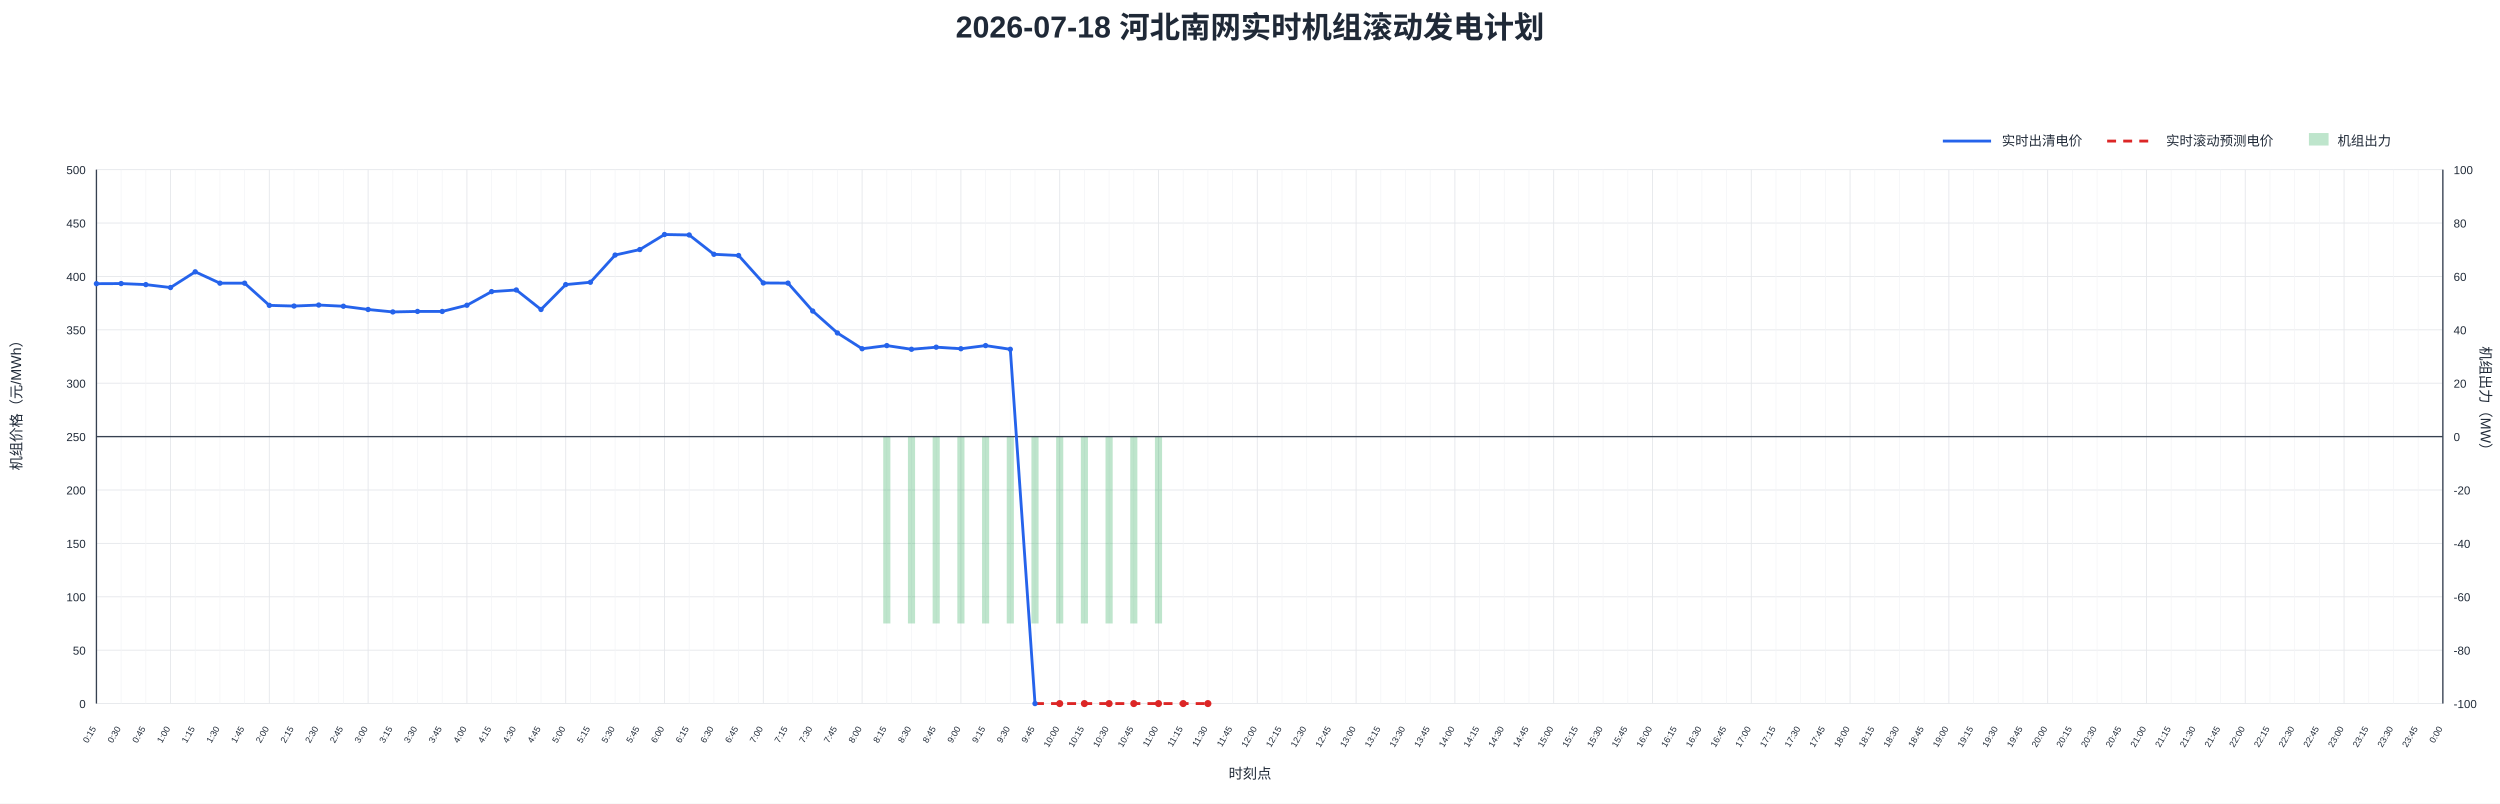
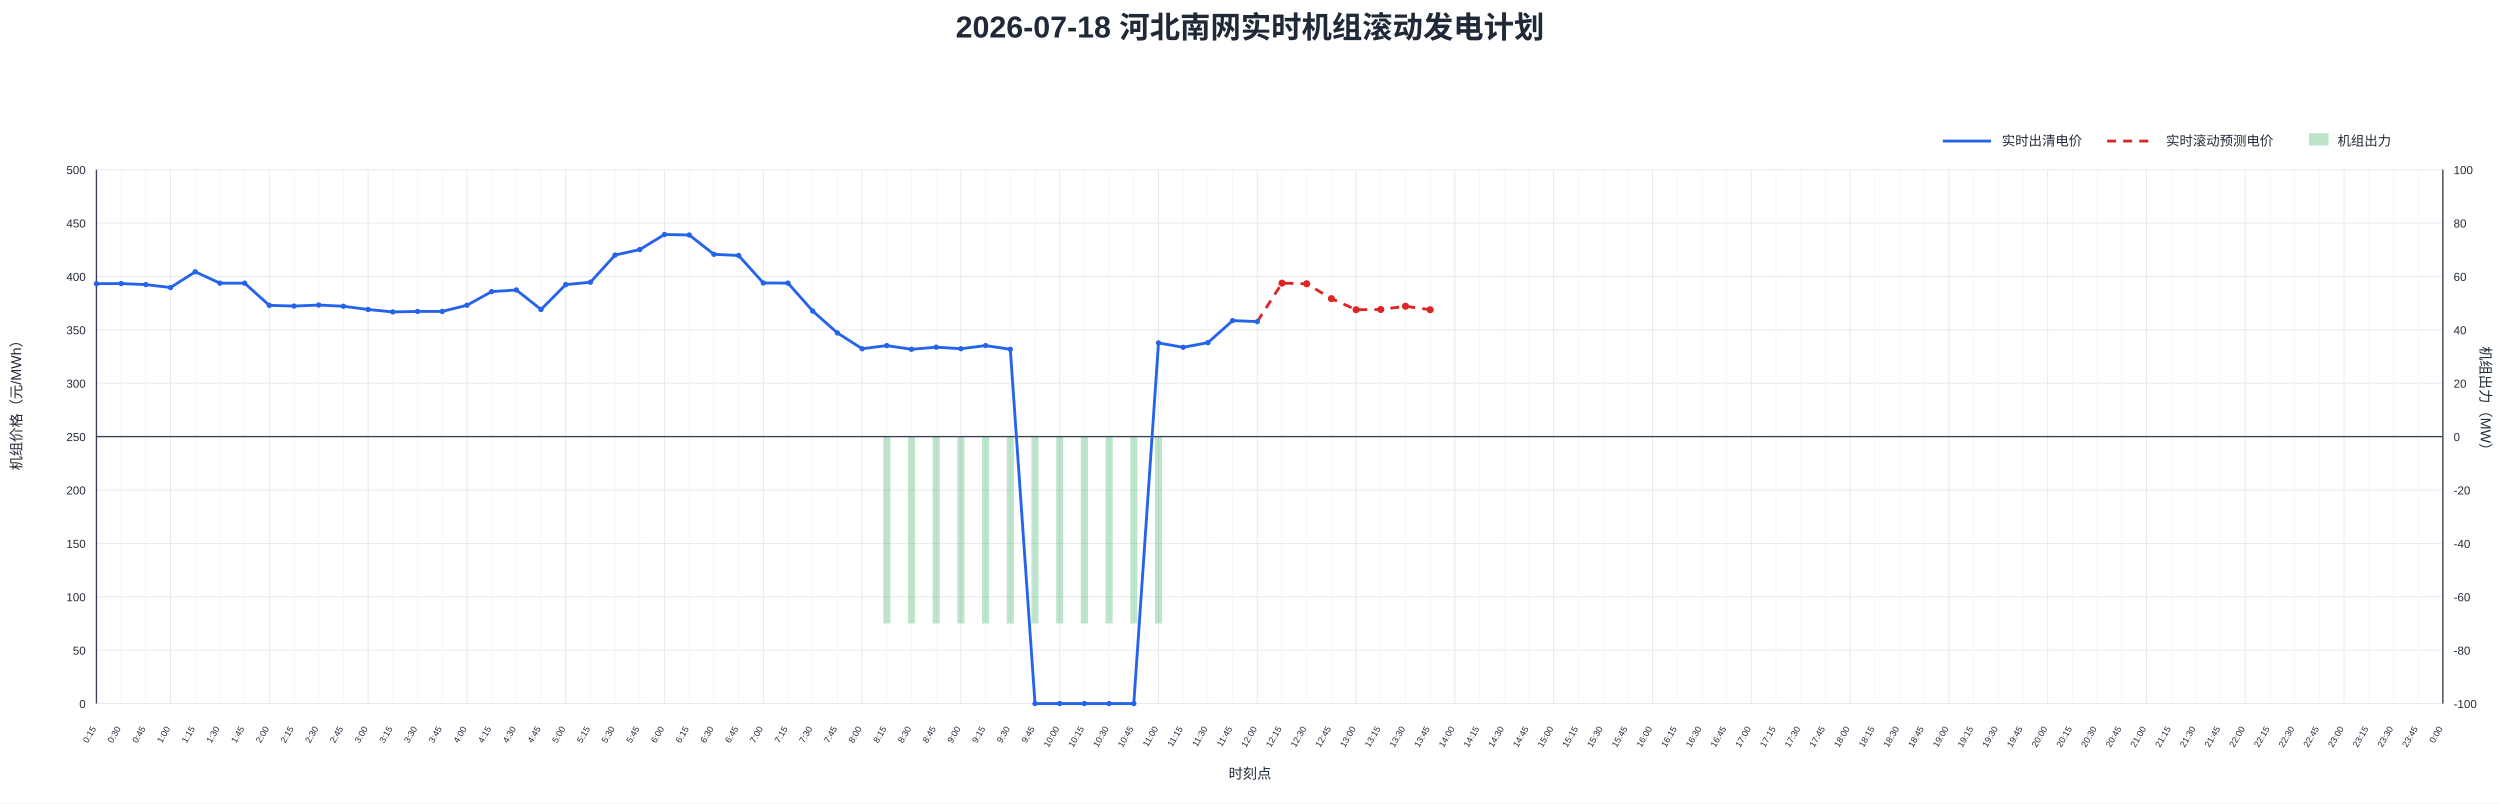
<svg xmlns="http://www.w3.org/2000/svg" width="2800" height="900" viewBox="0 0 2800 900" data-plot-left="108" data-plot-right="2736" data-plot-top="190" data-plot-bottom="788">
  <style>
text{font-family:'Microsoft YaHei','SimHei',Arial,sans-serif;fill:#1f2937}
.axis{stroke:#374151;stroke-width:1.5}
.grid{stroke:#e5e7eb;stroke-width:1}
.minor{stroke:#f3f4f6;stroke-width:0.8}
.actual{fill:none;stroke:#2563eb;stroke-width:3.2}
.forecast{fill:none;stroke:#dc2626;stroke-width:3.2;stroke-dasharray:10 8}
.bar{fill:#16a34a;fill-opacity:0.28}
.hover-zone{fill:#ffffff;fill-opacity:0;cursor:crosshair}
.hover-line{stroke:#111827;stroke-width:1.4;stroke-dasharray:6 5;opacity:0}
.tooltip{opacity:0;pointer-events:none}
.tooltip-bg{fill:#111827;fill-opacity:.72;stroke:#ffffff;stroke-width:1.2}
.tooltip text{fill:#ffffff;font-size:15px}
</style>
  <rect width="100%" height="100%" fill="#ffffff" />
  <text x="1400.0" y="42" text-anchor="middle" font-size="34" font-weight="700">2026-07-18 河北南网实时机组滚动发电计划</text>
  <text x="2748" y="793.00" text-anchor="start" font-size="13" fill="#166534">-100</text>
  <text x="2748" y="733.20" text-anchor="start" font-size="13" fill="#166534">-80</text>
  <text x="2748" y="673.40" text-anchor="start" font-size="13" fill="#166534">-60</text>
  <text x="2748" y="613.60" text-anchor="start" font-size="13" fill="#166534">-40</text>
  <text x="2748" y="553.80" text-anchor="start" font-size="13" fill="#166534">-20</text>
  <text x="2748" y="494.00" text-anchor="start" font-size="13" fill="#166534">0</text>
  <text x="2748" y="434.20" text-anchor="start" font-size="13" fill="#166534">20</text>
  <text x="2748" y="374.40" text-anchor="start" font-size="13" fill="#166534">40</text>
  <text x="2748" y="314.60" text-anchor="start" font-size="13" fill="#166534">60</text>
  <text x="2748" y="254.80" text-anchor="start" font-size="13" fill="#166534">80</text>
  <text x="2748" y="195.00" text-anchor="start" font-size="13" fill="#166534">100</text>
  <line class="grid" x1="108" y1="788.00" x2="2736" y2="788.00" />
  <text x="96" y="793.00" text-anchor="end" font-size="13">0</text>
  <line class="grid" x1="108" y1="728.20" x2="2736" y2="728.20" />
  <text x="96" y="733.20" text-anchor="end" font-size="13">50</text>
  <line class="grid" x1="108" y1="668.40" x2="2736" y2="668.40" />
  <text x="96" y="673.40" text-anchor="end" font-size="13">100</text>
  <line class="grid" x1="108" y1="608.60" x2="2736" y2="608.60" />
  <text x="96" y="613.60" text-anchor="end" font-size="13">150</text>
  <line class="grid" x1="108" y1="548.80" x2="2736" y2="548.80" />
  <text x="96" y="553.80" text-anchor="end" font-size="13">200</text>
  <line class="grid" x1="108" y1="489.00" x2="2736" y2="489.00" />
  <text x="96" y="494.00" text-anchor="end" font-size="13">250</text>
  <line class="grid" x1="108" y1="429.20" x2="2736" y2="429.20" />
  <text x="96" y="434.20" text-anchor="end" font-size="13">300</text>
  <line class="grid" x1="108" y1="369.40" x2="2736" y2="369.40" />
  <text x="96" y="374.40" text-anchor="end" font-size="13">350</text>
  <line class="grid" x1="108" y1="309.60" x2="2736" y2="309.60" />
  <text x="96" y="314.60" text-anchor="end" font-size="13">400</text>
  <line class="grid" x1="108" y1="249.80" x2="2736" y2="249.80" />
  <text x="96" y="254.80" text-anchor="end" font-size="13">450</text>
  <line class="grid" x1="108" y1="190.00" x2="2736" y2="190.00" />
  <text x="96" y="195.00" text-anchor="end" font-size="13">500</text>
  <line class="grid minor" x1="108.00" y1="190" x2="108.00" y2="788" />
  <text x="108.00" y="816" text-anchor="end" font-size="10" transform="rotate(-60 108.00 816)">0:15</text>
  <line class="grid minor" x1="135.66" y1="190" x2="135.66" y2="788" />
  <text x="135.66" y="816" text-anchor="end" font-size="10" transform="rotate(-60 135.66 816)">0:30</text>
  <line class="grid minor" x1="163.33" y1="190" x2="163.33" y2="788" />
  <text x="163.33" y="816" text-anchor="end" font-size="10" transform="rotate(-60 163.33 816)">0:45</text>
  <line class="grid" x1="190.99" y1="190" x2="190.99" y2="788" />
  <text x="190.99" y="816" text-anchor="end" font-size="10" transform="rotate(-60 190.99 816)">1:00</text>
  <line class="grid minor" x1="218.65" y1="190" x2="218.65" y2="788" />
  <text x="218.65" y="816" text-anchor="end" font-size="10" transform="rotate(-60 218.65 816)">1:15</text>
  <line class="grid minor" x1="246.32" y1="190" x2="246.32" y2="788" />
  <text x="246.32" y="816" text-anchor="end" font-size="10" transform="rotate(-60 246.32 816)">1:30</text>
  <line class="grid minor" x1="273.98" y1="190" x2="273.98" y2="788" />
  <text x="273.98" y="816" text-anchor="end" font-size="10" transform="rotate(-60 273.98 816)">1:45</text>
  <line class="grid" x1="301.64" y1="190" x2="301.64" y2="788" />
  <text x="301.64" y="816" text-anchor="end" font-size="10" transform="rotate(-60 301.64 816)">2:00</text>
  <line class="grid minor" x1="329.31" y1="190" x2="329.31" y2="788" />
  <text x="329.31" y="816" text-anchor="end" font-size="10" transform="rotate(-60 329.31 816)">2:15</text>
  <line class="grid minor" x1="356.97" y1="190" x2="356.97" y2="788" />
  <text x="356.97" y="816" text-anchor="end" font-size="10" transform="rotate(-60 356.97 816)">2:30</text>
  <line class="grid minor" x1="384.63" y1="190" x2="384.63" y2="788" />
  <text x="384.63" y="816" text-anchor="end" font-size="10" transform="rotate(-60 384.63 816)">2:45</text>
  <line class="grid" x1="412.29" y1="190" x2="412.29" y2="788" />
  <text x="412.29" y="816" text-anchor="end" font-size="10" transform="rotate(-60 412.29 816)">3:00</text>
  <line class="grid minor" x1="439.96" y1="190" x2="439.96" y2="788" />
  <text x="439.96" y="816" text-anchor="end" font-size="10" transform="rotate(-60 439.96 816)">3:15</text>
  <line class="grid minor" x1="467.62" y1="190" x2="467.62" y2="788" />
  <text x="467.62" y="816" text-anchor="end" font-size="10" transform="rotate(-60 467.62 816)">3:30</text>
  <line class="grid minor" x1="495.28" y1="190" x2="495.28" y2="788" />
  <text x="495.28" y="816" text-anchor="end" font-size="10" transform="rotate(-60 495.28 816)">3:45</text>
  <line class="grid" x1="522.95" y1="190" x2="522.95" y2="788" />
  <text x="522.95" y="816" text-anchor="end" font-size="10" transform="rotate(-60 522.95 816)">4:00</text>
  <line class="grid minor" x1="550.61" y1="190" x2="550.61" y2="788" />
  <text x="550.61" y="816" text-anchor="end" font-size="10" transform="rotate(-60 550.61 816)">4:15</text>
  <line class="grid minor" x1="578.27" y1="190" x2="578.27" y2="788" />
  <text x="578.27" y="816" text-anchor="end" font-size="10" transform="rotate(-60 578.27 816)">4:30</text>
  <line class="grid minor" x1="605.94" y1="190" x2="605.94" y2="788" />
  <text x="605.94" y="816" text-anchor="end" font-size="10" transform="rotate(-60 605.94 816)">4:45</text>
  <line class="grid" x1="633.60" y1="190" x2="633.60" y2="788" />
  <text x="633.60" y="816" text-anchor="end" font-size="10" transform="rotate(-60 633.60 816)">5:00</text>
  <line class="grid minor" x1="661.26" y1="190" x2="661.26" y2="788" />
  <text x="661.26" y="816" text-anchor="end" font-size="10" transform="rotate(-60 661.26 816)">5:15</text>
  <line class="grid minor" x1="688.93" y1="190" x2="688.93" y2="788" />
  <text x="688.93" y="816" text-anchor="end" font-size="10" transform="rotate(-60 688.93 816)">5:30</text>
  <line class="grid minor" x1="716.59" y1="190" x2="716.59" y2="788" />
  <text x="716.59" y="816" text-anchor="end" font-size="10" transform="rotate(-60 716.59 816)">5:45</text>
  <line class="grid" x1="744.25" y1="190" x2="744.25" y2="788" />
  <text x="744.25" y="816" text-anchor="end" font-size="10" transform="rotate(-60 744.25 816)">6:00</text>
  <line class="grid minor" x1="771.92" y1="190" x2="771.92" y2="788" />
  <text x="771.92" y="816" text-anchor="end" font-size="10" transform="rotate(-60 771.92 816)">6:15</text>
  <line class="grid minor" x1="799.58" y1="190" x2="799.58" y2="788" />
  <text x="799.58" y="816" text-anchor="end" font-size="10" transform="rotate(-60 799.58 816)">6:30</text>
  <line class="grid minor" x1="827.24" y1="190" x2="827.24" y2="788" />
  <text x="827.24" y="816" text-anchor="end" font-size="10" transform="rotate(-60 827.24 816)">6:45</text>
  <line class="grid" x1="854.91" y1="190" x2="854.91" y2="788" />
  <text x="854.91" y="816" text-anchor="end" font-size="10" transform="rotate(-60 854.91 816)">7:00</text>
  <line class="grid minor" x1="882.57" y1="190" x2="882.57" y2="788" />
  <text x="882.57" y="816" text-anchor="end" font-size="10" transform="rotate(-60 882.57 816)">7:15</text>
  <line class="grid minor" x1="910.23" y1="190" x2="910.23" y2="788" />
  <text x="910.23" y="816" text-anchor="end" font-size="10" transform="rotate(-60 910.23 816)">7:30</text>
  <line class="grid minor" x1="937.89" y1="190" x2="937.89" y2="788" />
  <text x="937.89" y="816" text-anchor="end" font-size="10" transform="rotate(-60 937.89 816)">7:45</text>
  <line class="grid" x1="965.56" y1="190" x2="965.56" y2="788" />
  <text x="965.56" y="816" text-anchor="end" font-size="10" transform="rotate(-60 965.56 816)">8:00</text>
  <line class="grid minor" x1="993.22" y1="190" x2="993.22" y2="788" />
  <text x="993.22" y="816" text-anchor="end" font-size="10" transform="rotate(-60 993.22 816)">8:15</text>
  <line class="grid minor" x1="1020.88" y1="190" x2="1020.88" y2="788" />
  <text x="1020.88" y="816" text-anchor="end" font-size="10" transform="rotate(-60 1020.88 816)">8:30</text>
  <line class="grid minor" x1="1048.55" y1="190" x2="1048.55" y2="788" />
  <text x="1048.55" y="816" text-anchor="end" font-size="10" transform="rotate(-60 1048.55 816)">8:45</text>
  <line class="grid" x1="1076.21" y1="190" x2="1076.21" y2="788" />
  <text x="1076.21" y="816" text-anchor="end" font-size="10" transform="rotate(-60 1076.21 816)">9:00</text>
  <line class="grid minor" x1="1103.87" y1="190" x2="1103.87" y2="788" />
  <text x="1103.87" y="816" text-anchor="end" font-size="10" transform="rotate(-60 1103.87 816)">9:15</text>
  <line class="grid minor" x1="1131.54" y1="190" x2="1131.54" y2="788" />
  <text x="1131.54" y="816" text-anchor="end" font-size="10" transform="rotate(-60 1131.54 816)">9:30</text>
  <line class="grid minor" x1="1159.20" y1="190" x2="1159.20" y2="788" />
  <text x="1159.20" y="816" text-anchor="end" font-size="10" transform="rotate(-60 1159.20 816)">9:45</text>
  <line class="grid" x1="1186.86" y1="190" x2="1186.86" y2="788" />
  <text x="1186.86" y="816" text-anchor="end" font-size="10" transform="rotate(-60 1186.86 816)">10:00</text>
  <line class="grid minor" x1="1214.53" y1="190" x2="1214.53" y2="788" />
  <text x="1214.53" y="816" text-anchor="end" font-size="10" transform="rotate(-60 1214.53 816)">10:15</text>
  <line class="grid minor" x1="1242.19" y1="190" x2="1242.19" y2="788" />
  <text x="1242.19" y="816" text-anchor="end" font-size="10" transform="rotate(-60 1242.19 816)">10:30</text>
  <line class="grid minor" x1="1269.85" y1="190" x2="1269.85" y2="788" />
  <text x="1269.85" y="816" text-anchor="end" font-size="10" transform="rotate(-60 1269.85 816)">10:45</text>
  <line class="grid" x1="1297.52" y1="190" x2="1297.52" y2="788" />
  <text x="1297.52" y="816" text-anchor="end" font-size="10" transform="rotate(-60 1297.52 816)">11:00</text>
  <line class="grid minor" x1="1325.18" y1="190" x2="1325.18" y2="788" />
  <text x="1325.18" y="816" text-anchor="end" font-size="10" transform="rotate(-60 1325.18 816)">11:15</text>
  <line class="grid minor" x1="1352.84" y1="190" x2="1352.84" y2="788" />
  <text x="1352.84" y="816" text-anchor="end" font-size="10" transform="rotate(-60 1352.84 816)">11:30</text>
  <line class="grid minor" x1="1380.51" y1="190" x2="1380.51" y2="788" />
  <text x="1380.51" y="816" text-anchor="end" font-size="10" transform="rotate(-60 1380.51 816)">11:45</text>
  <line class="grid" x1="1408.17" y1="190" x2="1408.17" y2="788" />
  <text x="1408.17" y="816" text-anchor="end" font-size="10" transform="rotate(-60 1408.17 816)">12:00</text>
  <line class="grid minor" x1="1435.83" y1="190" x2="1435.83" y2="788" />
  <text x="1435.83" y="816" text-anchor="end" font-size="10" transform="rotate(-60 1435.83 816)">12:15</text>
  <line class="grid minor" x1="1463.49" y1="190" x2="1463.49" y2="788" />
  <text x="1463.49" y="816" text-anchor="end" font-size="10" transform="rotate(-60 1463.49 816)">12:30</text>
  <line class="grid minor" x1="1491.16" y1="190" x2="1491.16" y2="788" />
  <text x="1491.16" y="816" text-anchor="end" font-size="10" transform="rotate(-60 1491.16 816)">12:45</text>
  <line class="grid" x1="1518.82" y1="190" x2="1518.82" y2="788" />
  <text x="1518.82" y="816" text-anchor="end" font-size="10" transform="rotate(-60 1518.82 816)">13:00</text>
  <line class="grid minor" x1="1546.48" y1="190" x2="1546.48" y2="788" />
  <text x="1546.48" y="816" text-anchor="end" font-size="10" transform="rotate(-60 1546.48 816)">13:15</text>
  <line class="grid minor" x1="1574.15" y1="190" x2="1574.15" y2="788" />
  <text x="1574.15" y="816" text-anchor="end" font-size="10" transform="rotate(-60 1574.15 816)">13:30</text>
  <line class="grid minor" x1="1601.81" y1="190" x2="1601.81" y2="788" />
  <text x="1601.81" y="816" text-anchor="end" font-size="10" transform="rotate(-60 1601.81 816)">13:45</text>
  <line class="grid" x1="1629.47" y1="190" x2="1629.47" y2="788" />
  <text x="1629.47" y="816" text-anchor="end" font-size="10" transform="rotate(-60 1629.47 816)">14:00</text>
  <line class="grid minor" x1="1657.14" y1="190" x2="1657.14" y2="788" />
  <text x="1657.14" y="816" text-anchor="end" font-size="10" transform="rotate(-60 1657.14 816)">14:15</text>
  <line class="grid minor" x1="1684.80" y1="190" x2="1684.80" y2="788" />
  <text x="1684.80" y="816" text-anchor="end" font-size="10" transform="rotate(-60 1684.80 816)">14:30</text>
  <line class="grid minor" x1="1712.46" y1="190" x2="1712.46" y2="788" />
  <text x="1712.46" y="816" text-anchor="end" font-size="10" transform="rotate(-60 1712.46 816)">14:45</text>
  <line class="grid" x1="1740.13" y1="190" x2="1740.13" y2="788" />
  <text x="1740.13" y="816" text-anchor="end" font-size="10" transform="rotate(-60 1740.13 816)">15:00</text>
  <line class="grid minor" x1="1767.79" y1="190" x2="1767.79" y2="788" />
  <text x="1767.79" y="816" text-anchor="end" font-size="10" transform="rotate(-60 1767.79 816)">15:15</text>
  <line class="grid minor" x1="1795.45" y1="190" x2="1795.45" y2="788" />
  <text x="1795.45" y="816" text-anchor="end" font-size="10" transform="rotate(-60 1795.45 816)">15:30</text>
  <line class="grid minor" x1="1823.12" y1="190" x2="1823.12" y2="788" />
  <text x="1823.12" y="816" text-anchor="end" font-size="10" transform="rotate(-60 1823.12 816)">15:45</text>
  <line class="grid" x1="1850.78" y1="190" x2="1850.78" y2="788" />
  <text x="1850.78" y="816" text-anchor="end" font-size="10" transform="rotate(-60 1850.78 816)">16:00</text>
  <line class="grid minor" x1="1878.44" y1="190" x2="1878.44" y2="788" />
  <text x="1878.44" y="816" text-anchor="end" font-size="10" transform="rotate(-60 1878.44 816)">16:15</text>
  <line class="grid minor" x1="1906.11" y1="190" x2="1906.11" y2="788" />
  <text x="1906.11" y="816" text-anchor="end" font-size="10" transform="rotate(-60 1906.11 816)">16:30</text>
  <line class="grid minor" x1="1933.77" y1="190" x2="1933.77" y2="788" />
  <text x="1933.77" y="816" text-anchor="end" font-size="10" transform="rotate(-60 1933.77 816)">16:45</text>
  <line class="grid" x1="1961.43" y1="190" x2="1961.43" y2="788" />
  <text x="1961.43" y="816" text-anchor="end" font-size="10" transform="rotate(-60 1961.43 816)">17:00</text>
  <line class="grid minor" x1="1989.09" y1="190" x2="1989.09" y2="788" />
  <text x="1989.09" y="816" text-anchor="end" font-size="10" transform="rotate(-60 1989.09 816)">17:15</text>
  <line class="grid minor" x1="2016.76" y1="190" x2="2016.76" y2="788" />
  <text x="2016.76" y="816" text-anchor="end" font-size="10" transform="rotate(-60 2016.76 816)">17:30</text>
  <line class="grid minor" x1="2044.42" y1="190" x2="2044.42" y2="788" />
  <text x="2044.42" y="816" text-anchor="end" font-size="10" transform="rotate(-60 2044.42 816)">17:45</text>
  <line class="grid" x1="2072.08" y1="190" x2="2072.08" y2="788" />
  <text x="2072.08" y="816" text-anchor="end" font-size="10" transform="rotate(-60 2072.08 816)">18:00</text>
  <line class="grid minor" x1="2099.75" y1="190" x2="2099.75" y2="788" />
  <text x="2099.75" y="816" text-anchor="end" font-size="10" transform="rotate(-60 2099.75 816)">18:15</text>
  <line class="grid minor" x1="2127.41" y1="190" x2="2127.41" y2="788" />
  <text x="2127.41" y="816" text-anchor="end" font-size="10" transform="rotate(-60 2127.41 816)">18:30</text>
  <line class="grid minor" x1="2155.07" y1="190" x2="2155.07" y2="788" />
  <text x="2155.07" y="816" text-anchor="end" font-size="10" transform="rotate(-60 2155.07 816)">18:45</text>
  <line class="grid" x1="2182.74" y1="190" x2="2182.74" y2="788" />
  <text x="2182.74" y="816" text-anchor="end" font-size="10" transform="rotate(-60 2182.74 816)">19:00</text>
  <line class="grid minor" x1="2210.40" y1="190" x2="2210.40" y2="788" />
  <text x="2210.40" y="816" text-anchor="end" font-size="10" transform="rotate(-60 2210.40 816)">19:15</text>
  <line class="grid minor" x1="2238.06" y1="190" x2="2238.06" y2="788" />
  <text x="2238.06" y="816" text-anchor="end" font-size="10" transform="rotate(-60 2238.06 816)">19:30</text>
  <line class="grid minor" x1="2265.73" y1="190" x2="2265.73" y2="788" />
  <text x="2265.73" y="816" text-anchor="end" font-size="10" transform="rotate(-60 2265.73 816)">19:45</text>
  <line class="grid" x1="2293.39" y1="190" x2="2293.39" y2="788" />
  <text x="2293.39" y="816" text-anchor="end" font-size="10" transform="rotate(-60 2293.39 816)">20:00</text>
  <line class="grid minor" x1="2321.05" y1="190" x2="2321.05" y2="788" />
  <text x="2321.05" y="816" text-anchor="end" font-size="10" transform="rotate(-60 2321.05 816)">20:15</text>
  <line class="grid minor" x1="2348.72" y1="190" x2="2348.72" y2="788" />
  <text x="2348.72" y="816" text-anchor="end" font-size="10" transform="rotate(-60 2348.72 816)">20:30</text>
  <line class="grid minor" x1="2376.38" y1="190" x2="2376.38" y2="788" />
  <text x="2376.38" y="816" text-anchor="end" font-size="10" transform="rotate(-60 2376.38 816)">20:45</text>
  <line class="grid" x1="2404.04" y1="190" x2="2404.04" y2="788" />
  <text x="2404.04" y="816" text-anchor="end" font-size="10" transform="rotate(-60 2404.04 816)">21:00</text>
  <line class="grid minor" x1="2431.71" y1="190" x2="2431.71" y2="788" />
  <text x="2431.71" y="816" text-anchor="end" font-size="10" transform="rotate(-60 2431.71 816)">21:15</text>
  <line class="grid minor" x1="2459.37" y1="190" x2="2459.37" y2="788" />
  <text x="2459.37" y="816" text-anchor="end" font-size="10" transform="rotate(-60 2459.37 816)">21:30</text>
  <line class="grid minor" x1="2487.03" y1="190" x2="2487.03" y2="788" />
  <text x="2487.03" y="816" text-anchor="end" font-size="10" transform="rotate(-60 2487.03 816)">21:45</text>
  <line class="grid" x1="2514.69" y1="190" x2="2514.69" y2="788" />
  <text x="2514.69" y="816" text-anchor="end" font-size="10" transform="rotate(-60 2514.69 816)">22:00</text>
  <line class="grid minor" x1="2542.36" y1="190" x2="2542.36" y2="788" />
  <text x="2542.36" y="816" text-anchor="end" font-size="10" transform="rotate(-60 2542.36 816)">22:15</text>
  <line class="grid minor" x1="2570.02" y1="190" x2="2570.02" y2="788" />
  <text x="2570.02" y="816" text-anchor="end" font-size="10" transform="rotate(-60 2570.02 816)">22:30</text>
  <line class="grid minor" x1="2597.68" y1="190" x2="2597.68" y2="788" />
  <text x="2597.68" y="816" text-anchor="end" font-size="10" transform="rotate(-60 2597.68 816)">22:45</text>
  <line class="grid" x1="2625.35" y1="190" x2="2625.35" y2="788" />
  <text x="2625.35" y="816" text-anchor="end" font-size="10" transform="rotate(-60 2625.35 816)">23:00</text>
  <line class="grid minor" x1="2653.01" y1="190" x2="2653.01" y2="788" />
  <text x="2653.01" y="816" text-anchor="end" font-size="10" transform="rotate(-60 2653.01 816)">23:15</text>
  <line class="grid minor" x1="2680.67" y1="190" x2="2680.67" y2="788" />
  <text x="2680.67" y="816" text-anchor="end" font-size="10" transform="rotate(-60 2680.67 816)">23:30</text>
  <line class="grid minor" x1="2708.34" y1="190" x2="2708.34" y2="788" />
  <text x="2708.34" y="816" text-anchor="end" font-size="10" transform="rotate(-60 2708.34 816)">23:45</text>
  <line class="grid" x1="2736.00" y1="190" x2="2736.00" y2="788" />
  <text x="2736.00" y="816" text-anchor="end" font-size="10" transform="rotate(-60 2736.00 816)">0:00</text>
  <rect class="bar" x="104.00" y="489.00" width="8" height="0.00" />
  <rect class="bar" x="131.66" y="489.00" width="8" height="0.00" />
  <rect class="bar" x="159.33" y="489.00" width="8" height="0.00" />
  <rect class="bar" x="186.99" y="489.00" width="8" height="0.00" />
  <rect class="bar" x="214.65" y="489.00" width="8" height="0.00" />
  <rect class="bar" x="242.32" y="489.00" width="8" height="0.00" />
  <rect class="bar" x="269.98" y="489.00" width="8" height="0.00" />
  <rect class="bar" x="297.64" y="489.00" width="8" height="0.00" />
  <rect class="bar" x="325.31" y="489.00" width="8" height="0.00" />
  <rect class="bar" x="352.97" y="489.00" width="8" height="0.00" />
  <rect class="bar" x="380.63" y="489.00" width="8" height="0.00" />
  <rect class="bar" x="408.29" y="489.00" width="8" height="0.00" />
  <rect class="bar" x="435.96" y="489.00" width="8" height="0.00" />
  <rect class="bar" x="463.62" y="489.00" width="8" height="0.00" />
  <rect class="bar" x="491.28" y="489.00" width="8" height="0.00" />
  <rect class="bar" x="518.95" y="489.00" width="8" height="0.00" />
  <rect class="bar" x="546.61" y="489.00" width="8" height="0.00" />
  <rect class="bar" x="574.27" y="489.00" width="8" height="0.00" />
  <rect class="bar" x="601.94" y="489.00" width="8" height="0.00" />
  <rect class="bar" x="629.60" y="489.00" width="8" height="0.00" />
  <rect class="bar" x="657.26" y="489.00" width="8" height="0.00" />
  <rect class="bar" x="684.93" y="489.00" width="8" height="0.00" />
  <rect class="bar" x="712.59" y="489.00" width="8" height="0.00" />
  <rect class="bar" x="740.25" y="489.00" width="8" height="0.00" />
  <rect class="bar" x="767.92" y="489.00" width="8" height="0.00" />
  <rect class="bar" x="795.58" y="489.00" width="8" height="0.00" />
  <rect class="bar" x="823.24" y="489.00" width="8" height="0.00" />
  <rect class="bar" x="850.91" y="489.00" width="8" height="0.00" />
  <rect class="bar" x="878.57" y="489.00" width="8" height="0.00" />
  <rect class="bar" x="906.23" y="489.00" width="8" height="0.00" />
  <rect class="bar" x="933.89" y="489.00" width="8" height="0.00" />
  <rect class="bar" x="961.56" y="489.00" width="8" height="0.00" />
  <rect class="bar" x="989.22" y="489.00" width="8" height="209.30" />
  <rect class="bar" x="1016.88" y="489.00" width="8" height="209.30" />
  <rect class="bar" x="1044.55" y="489.00" width="8" height="209.30" />
  <rect class="bar" x="1072.21" y="489.00" width="8" height="209.30" />
  <rect class="bar" x="1099.87" y="489.00" width="8" height="209.30" />
  <rect class="bar" x="1127.54" y="489.00" width="8" height="209.30" />
  <rect class="bar" x="1155.20" y="489.00" width="8" height="209.30" />
  <rect class="bar" x="1182.86" y="489.00" width="8" height="209.30" />
  <rect class="bar" x="1210.53" y="489.00" width="8" height="209.30" />
  <rect class="bar" x="1238.19" y="489.00" width="8" height="209.30" />
  <rect class="bar" x="1265.85" y="489.00" width="8" height="209.30" />
  <rect class="bar" x="1293.52" y="489.00" width="8" height="209.30" />
  <rect class="bar" x="1321.18" y="489.00" width="8" height="0.00" />
  <rect class="bar" x="1348.84" y="489.00" width="8" height="0.00" />
+   <rect class="bar" x="1376.51" y="489.00" width="8" height="0.00" />
+   <rect class="bar" x="1404.17" y="489.00" width="8" height="0.00" />
+   <rect class="bar" x="1431.83" y="489.00" width="8" height="0.00" />
+   <rect class="bar" x="1459.49" y="489.00" width="8" height="0.00" />
+   <rect class="bar" x="1487.16" y="489.00" width="8" height="0.00" />
+   <rect class="bar" x="1514.82" y="489.00" width="8" height="0.00" />
+   <rect class="bar" x="1542.48" y="489.00" width="8" height="0.00" />
+   <rect class="bar" x="1570.15" y="489.00" width="8" height="0.00" />
+   <rect class="bar" x="1597.81" y="489.00" width="8" height="0.00" />
  <line class="axis" x1="108" y1="489.00" x2="2736" y2="489.00" />
  <line class="axis" x1="108" y1="190" x2="108" y2="788" />
  <line class="axis" x1="2736" y1="190" x2="2736" y2="788" />
  <text x="1400.0" y="872" text-anchor="middle" font-size="16">时刻点</text>
  <text x="24" y="450.0" text-anchor="middle" font-size="16" transform="rotate(-90 24 450.0)">机组价格（元/MWh）</text>
  <text x="2778" y="450.0" text-anchor="middle" font-size="16" fill="#166534" transform="rotate(90 2778 450.0)">机组出力（MW）</text>
-   <polyline class="actual" points="108.00,317.73 135.66,317.59 163.33,318.75 190.99,322.04 218.65,304.43 246.32,317.17 273.98,317.17 301.64,342.02 329.31,342.78 356.97,341.65 384.63,343.00 412.29,346.63 439.96,349.37 467.62,348.79 495.28,348.83 522.95,341.88 550.61,326.60 578.27,324.77 605.94,346.63 633.60,318.75 661.26,316.13 688.93,285.66 716.59,279.50 744.25,262.65 771.92,263.17 799.58,284.81 827.24,286.16 854.91,316.91 882.57,317.10 910.23,348.35 937.89,372.90 965.56,390.57 993.22,387.06 1020.88,391.20 1048.55,388.86 1076.21,390.57 1103.87,387.06 1131.54,391.20 1159.20,788.00" />
-   <polyline class="forecast" points="1159.20,788.00 1186.86,788.00 1214.53,788.00 1242.19,788.00 1269.85,788.00 1297.52,788.00 1325.18,788.00 1352.84,788.00" />
+   <polyline class="actual" points="108.00,317.73 135.66,317.59 163.33,318.75 190.99,322.04 218.65,304.43 246.32,317.17 273.98,317.17 301.64,342.02 329.31,342.78 356.97,341.65 384.63,343.00 412.29,346.63 439.96,349.37 467.62,348.79 495.28,348.83 522.95,341.88 550.61,326.60 578.27,324.77 605.94,346.63 633.60,318.75 661.26,316.13 688.93,285.66 716.59,279.50 744.25,262.65 771.92,263.17 799.58,284.81 827.24,286.16 854.91,316.91 882.57,317.10 910.23,348.35 937.89,372.90 965.56,390.57 993.22,387.06 1020.88,391.20 1048.55,388.86 1076.21,390.57 1103.87,387.06 1131.54,391.20 1159.20,788.00 1186.86,788.00 1214.53,788.00 1242.19,788.00 1269.85,788.00 1297.52,384.09 1325.18,388.98 1352.84,383.78 1380.51,359.08 1408.17,360.19" />
+   <polyline class="forecast" points="1408.17,360.19 1435.83,317.11 1463.49,317.84 1491.16,334.48 1518.82,346.89 1546.48,346.63 1574.15,343.00 1601.81,346.89" />
  <circle cx="108.00" cy="317.73" r="3" fill="#2563eb" />
  <circle cx="135.66" cy="317.59" r="3" fill="#2563eb" />
  <circle cx="163.33" cy="318.75" r="3" fill="#2563eb" />
  <circle cx="190.99" cy="322.04" r="3" fill="#2563eb" />
  <circle cx="218.65" cy="304.43" r="3" fill="#2563eb" />
  <circle cx="246.32" cy="317.17" r="3" fill="#2563eb" />
  <circle cx="273.98" cy="317.17" r="3" fill="#2563eb" />
  <circle cx="301.64" cy="342.02" r="3" fill="#2563eb" />
  <circle cx="329.31" cy="342.78" r="3" fill="#2563eb" />
  <circle cx="356.97" cy="341.65" r="3" fill="#2563eb" />
  <circle cx="384.63" cy="343.00" r="3" fill="#2563eb" />
  <circle cx="412.29" cy="346.63" r="3" fill="#2563eb" />
  <circle cx="439.96" cy="349.37" r="3" fill="#2563eb" />
  <circle cx="467.62" cy="348.79" r="3" fill="#2563eb" />
  <circle cx="495.28" cy="348.83" r="3" fill="#2563eb" />
  <circle cx="522.95" cy="341.88" r="3" fill="#2563eb" />
  <circle cx="550.61" cy="326.60" r="3" fill="#2563eb" />
  <circle cx="578.27" cy="324.77" r="3" fill="#2563eb" />
  <circle cx="605.94" cy="346.63" r="3" fill="#2563eb" />
  <circle cx="633.60" cy="318.75" r="3" fill="#2563eb" />
  <circle cx="661.26" cy="316.13" r="3" fill="#2563eb" />
  <circle cx="688.93" cy="285.66" r="3" fill="#2563eb" />
  <circle cx="716.59" cy="279.50" r="3" fill="#2563eb" />
  <circle cx="744.25" cy="262.65" r="3" fill="#2563eb" />
  <circle cx="771.92" cy="263.17" r="3" fill="#2563eb" />
  <circle cx="799.58" cy="284.81" r="3" fill="#2563eb" />
  <circle cx="827.24" cy="286.16" r="3" fill="#2563eb" />
  <circle cx="854.91" cy="316.91" r="3" fill="#2563eb" />
  <circle cx="882.57" cy="317.10" r="3" fill="#2563eb" />
  <circle cx="910.23" cy="348.35" r="3" fill="#2563eb" />
  <circle cx="937.89" cy="372.90" r="3" fill="#2563eb" />
  <circle cx="965.56" cy="390.57" r="3" fill="#2563eb" />
  <circle cx="993.22" cy="387.06" r="3" fill="#2563eb" />
  <circle cx="1020.88" cy="391.20" r="3" fill="#2563eb" />
  <circle cx="1048.55" cy="388.86" r="3" fill="#2563eb" />
  <circle cx="1076.21" cy="390.57" r="3" fill="#2563eb" />
  <circle cx="1103.87" cy="387.06" r="3" fill="#2563eb" />
  <circle cx="1131.54" cy="391.20" r="3" fill="#2563eb" />
  <circle cx="1159.20" cy="788.00" r="3" fill="#2563eb" />
-   <circle cx="1186.86" cy="788.00" r="4" fill="#dc2626" />
-   <circle cx="1214.53" cy="788.00" r="4" fill="#dc2626" />
-   <circle cx="1242.19" cy="788.00" r="4" fill="#dc2626" />
-   <circle cx="1269.85" cy="788.00" r="4" fill="#dc2626" />
-   <circle cx="1297.52" cy="788.00" r="4" fill="#dc2626" />
-   <circle cx="1325.18" cy="788.00" r="4" fill="#dc2626" />
-   <circle cx="1352.84" cy="788.00" r="4" fill="#dc2626" />
+   <circle cx="1186.86" cy="788.00" r="3" fill="#2563eb" />
+   <circle cx="1214.53" cy="788.00" r="3" fill="#2563eb" />
+   <circle cx="1242.19" cy="788.00" r="3" fill="#2563eb" />
+   <circle cx="1269.85" cy="788.00" r="3" fill="#2563eb" />
+   <circle cx="1297.52" cy="384.09" r="3" fill="#2563eb" />
+   <circle cx="1325.18" cy="388.98" r="3" fill="#2563eb" />
+   <circle cx="1352.84" cy="383.78" r="3" fill="#2563eb" />
+   <circle cx="1380.51" cy="359.08" r="3" fill="#2563eb" />
+   <circle cx="1408.17" cy="360.19" r="3" fill="#2563eb" />
+   <circle cx="1435.83" cy="317.11" r="4" fill="#dc2626" />
+   <circle cx="1463.49" cy="317.84" r="4" fill="#dc2626" />
+   <circle cx="1491.16" cy="334.48" r="4" fill="#dc2626" />
+   <circle cx="1518.82" cy="346.89" r="4" fill="#dc2626" />
+   <circle cx="1546.48" cy="346.63" r="4" fill="#dc2626" />
+   <circle cx="1574.15" cy="343.00" r="4" fill="#dc2626" />
+   <circle cx="1601.81" cy="346.89" r="4" fill="#dc2626" />
  <line x1="2176" y1="158" x2="2230" y2="158" class="actual" />
  <text x="2242" y="163" font-size="15">实时出清电价</text>
  <line x1="2360" y1="158" x2="2414" y2="158" class="forecast" />
  <text x="2426" y="163" font-size="15">实时滚动预测电价</text>
  <rect class="bar" x="2586" y="149" width="22" height="14" />
  <text x="2618" y="163" font-size="15">机组出力</text>
  <line id="hover-line" class="hover-line" x1="108" y1="190" x2="108" y2="788" />
  <g id="tooltip" class="tooltip">
    <rect class="tooltip-bg" x="0" y="0" width="220" height="122" rx="8" />
    <text id="tip-time" x="14" y="30" />
    <text id="tip-output" x="14" y="57" />
    <text id="tip-price" x="14" y="84" />
    <text id="tip-forecast" x="14" y="111" />
  </g>
  <rect class="hover-zone" x="108.00" y="190" width="13.83" height="598" data-x="108.00" data-time="0:15" data-output="0 MW" data-actual-price="393.20 元/MWh" data-forecast-price="--" data-curve-y="317.73" />
  <rect class="hover-zone" x="121.83" y="190" width="27.66" height="598" data-x="135.66" data-time="0:30" data-output="0 MW" data-actual-price="393.32 元/MWh" data-forecast-price="--" data-curve-y="317.59" />
  <rect class="hover-zone" x="149.49" y="190" width="27.66" height="598" data-x="163.33" data-time="0:45" data-output="0 MW" data-actual-price="392.35 元/MWh" data-forecast-price="--" data-curve-y="318.75" />
  <rect class="hover-zone" x="177.16" y="190" width="27.66" height="598" data-x="190.99" data-time="1:00" data-output="0 MW" data-actual-price="389.60 元/MWh" data-forecast-price="--" data-curve-y="322.04" />
  <rect class="hover-zone" x="204.82" y="190" width="27.66" height="598" data-x="218.65" data-time="1:15" data-output="0 MW" data-actual-price="404.32 元/MWh" data-forecast-price="--" data-curve-y="304.43" />
  <rect class="hover-zone" x="232.48" y="190" width="27.66" height="598" data-x="246.32" data-time="1:30" data-output="0 MW" data-actual-price="393.67 元/MWh" data-forecast-price="--" data-curve-y="317.17" />
  <rect class="hover-zone" x="260.15" y="190" width="27.66" height="598" data-x="273.98" data-time="1:45" data-output="0 MW" data-actual-price="393.67 元/MWh" data-forecast-price="--" data-curve-y="317.17" />
  <rect class="hover-zone" x="287.81" y="190" width="27.66" height="598" data-x="301.64" data-time="2:00" data-output="0 MW" data-actual-price="372.89 元/MWh" data-forecast-price="--" data-curve-y="342.02" />
  <rect class="hover-zone" x="315.47" y="190" width="27.66" height="598" data-x="329.31" data-time="2:15" data-output="0 MW" data-actual-price="372.26 元/MWh" data-forecast-price="--" data-curve-y="342.78" />
  <rect class="hover-zone" x="343.14" y="190" width="27.66" height="598" data-x="356.97" data-time="2:30" data-output="0 MW" data-actual-price="373.20 元/MWh" data-forecast-price="--" data-curve-y="341.65" />
  <rect class="hover-zone" x="370.80" y="190" width="27.66" height="598" data-x="384.63" data-time="2:45" data-output="0 MW" data-actual-price="372.07 元/MWh" data-forecast-price="--" data-curve-y="343.00" />
  <rect class="hover-zone" x="398.46" y="190" width="27.66" height="598" data-x="412.29" data-time="3:00" data-output="0 MW" data-actual-price="369.04 元/MWh" data-forecast-price="--" data-curve-y="346.63" />
  <rect class="hover-zone" x="426.13" y="190" width="27.66" height="598" data-x="439.96" data-time="3:15" data-output="0 MW" data-actual-price="366.75 元/MWh" data-forecast-price="--" data-curve-y="349.37" />
  <rect class="hover-zone" x="453.79" y="190" width="27.66" height="598" data-x="467.62" data-time="3:30" data-output="0 MW" data-actual-price="367.23 元/MWh" data-forecast-price="--" data-curve-y="348.79" />
  <rect class="hover-zone" x="481.45" y="190" width="27.66" height="598" data-x="495.28" data-time="3:45" data-output="0 MW" data-actual-price="367.20 元/MWh" data-forecast-price="--" data-curve-y="348.83" />
  <rect class="hover-zone" x="509.12" y="190" width="27.66" height="598" data-x="522.95" data-time="4:00" data-output="0 MW" data-actual-price="373.01 元/MWh" data-forecast-price="--" data-curve-y="341.88" />
  <rect class="hover-zone" x="536.78" y="190" width="27.66" height="598" data-x="550.61" data-time="4:15" data-output="0 MW" data-actual-price="385.79 元/MWh" data-forecast-price="--" data-curve-y="326.60" />
  <rect class="hover-zone" x="564.44" y="190" width="27.66" height="598" data-x="578.27" data-time="4:30" data-output="0 MW" data-actual-price="387.32 元/MWh" data-forecast-price="--" data-curve-y="324.77" />
  <rect class="hover-zone" x="592.11" y="190" width="27.66" height="598" data-x="605.94" data-time="4:45" data-output="0 MW" data-actual-price="369.04 元/MWh" data-forecast-price="--" data-curve-y="346.63" />
  <rect class="hover-zone" x="619.77" y="190" width="27.66" height="598" data-x="633.60" data-time="5:00" data-output="0 MW" data-actual-price="392.35 元/MWh" data-forecast-price="--" data-curve-y="318.75" />
  <rect class="hover-zone" x="647.43" y="190" width="27.66" height="598" data-x="661.26" data-time="5:15" data-output="0 MW" data-actual-price="394.54 元/MWh" data-forecast-price="--" data-curve-y="316.13" />
  <rect class="hover-zone" x="675.09" y="190" width="27.66" height="598" data-x="688.93" data-time="5:30" data-output="0 MW" data-actual-price="420.02 元/MWh" data-forecast-price="--" data-curve-y="285.66" />
  <rect class="hover-zone" x="702.76" y="190" width="27.66" height="598" data-x="716.59" data-time="5:45" data-output="0 MW" data-actual-price="425.17 元/MWh" data-forecast-price="--" data-curve-y="279.50" />
  <rect class="hover-zone" x="730.42" y="190" width="27.66" height="598" data-x="744.25" data-time="6:00" data-output="0 MW" data-actual-price="439.26 元/MWh" data-forecast-price="--" data-curve-y="262.65" />
  <rect class="hover-zone" x="758.08" y="190" width="27.66" height="598" data-x="771.92" data-time="6:15" data-output="0 MW" data-actual-price="438.82 元/MWh" data-forecast-price="--" data-curve-y="263.17" />
  <rect class="hover-zone" x="785.75" y="190" width="27.66" height="598" data-x="799.58" data-time="6:30" data-output="0 MW" data-actual-price="420.73 元/MWh" data-forecast-price="--" data-curve-y="284.81" />
  <rect class="hover-zone" x="813.41" y="190" width="27.66" height="598" data-x="827.24" data-time="6:45" data-output="0 MW" data-actual-price="419.60 元/MWh" data-forecast-price="--" data-curve-y="286.16" />
  <rect class="hover-zone" x="841.07" y="190" width="27.66" height="598" data-x="854.91" data-time="7:00" data-output="0 MW" data-actual-price="393.89 元/MWh" data-forecast-price="--" data-curve-y="316.91" />
  <rect class="hover-zone" x="868.74" y="190" width="27.66" height="598" data-x="882.57" data-time="7:15" data-output="0 MW" data-actual-price="393.73 元/MWh" data-forecast-price="--" data-curve-y="317.10" />
  <rect class="hover-zone" x="896.40" y="190" width="27.66" height="598" data-x="910.23" data-time="7:30" data-output="0 MW" data-actual-price="367.60 元/MWh" data-forecast-price="--" data-curve-y="348.35" />
  <rect class="hover-zone" x="924.06" y="190" width="27.66" height="598" data-x="937.89" data-time="7:45" data-output="0 MW" data-actual-price="347.07 元/MWh" data-forecast-price="--" data-curve-y="372.90" />
  <rect class="hover-zone" x="951.73" y="190" width="27.66" height="598" data-x="965.56" data-time="8:00" data-output="0 MW" data-actual-price="332.30 元/MWh" data-forecast-price="--" data-curve-y="390.57" />
  <rect class="hover-zone" x="979.39" y="190" width="27.66" height="598" data-x="993.22" data-time="8:15" data-output="-70 MW" data-actual-price="335.23 元/MWh" data-forecast-price="--" data-curve-y="387.06" />
  <rect class="hover-zone" x="1007.05" y="190" width="27.66" height="598" data-x="1020.88" data-time="8:30" data-output="-70 MW" data-actual-price="331.77 元/MWh" data-forecast-price="--" data-curve-y="391.20" />
  <rect class="hover-zone" x="1034.72" y="190" width="27.66" height="598" data-x="1048.55" data-time="8:45" data-output="-70 MW" data-actual-price="333.73 元/MWh" data-forecast-price="--" data-curve-y="388.86" />
  <rect class="hover-zone" x="1062.38" y="190" width="27.66" height="598" data-x="1076.21" data-time="9:00" data-output="-70 MW" data-actual-price="332.30 元/MWh" data-forecast-price="--" data-curve-y="390.57" />
  <rect class="hover-zone" x="1090.04" y="190" width="27.66" height="598" data-x="1103.87" data-time="9:15" data-output="-70 MW" data-actual-price="335.23 元/MWh" data-forecast-price="--" data-curve-y="387.06" />
  <rect class="hover-zone" x="1117.71" y="190" width="27.66" height="598" data-x="1131.54" data-time="9:30" data-output="-70 MW" data-actual-price="331.77 元/MWh" data-forecast-price="--" data-curve-y="391.20" />
  <rect class="hover-zone" x="1145.37" y="190" width="27.66" height="598" data-x="1159.20" data-time="9:45" data-output="-70 MW" data-actual-price="0.00 元/MWh" data-forecast-price="--" data-curve-y="788.00" />
-   <rect class="hover-zone" x="1173.03" y="190" width="27.66" height="598" data-x="1186.86" data-time="10:00" data-output="-70 MW" data-actual-price="--" data-forecast-price="0.00 元/MWh" data-curve-y="788.00" />
-   <rect class="hover-zone" x="1200.69" y="190" width="27.66" height="598" data-x="1214.53" data-time="10:15" data-output="-70 MW" data-actual-price="--" data-forecast-price="0.00 元/MWh" data-curve-y="788.00" />
-   <rect class="hover-zone" x="1228.36" y="190" width="27.66" height="598" data-x="1242.19" data-time="10:30" data-output="-70 MW" data-actual-price="--" data-forecast-price="0.00 元/MWh" data-curve-y="788.00" />
-   <rect class="hover-zone" x="1256.02" y="190" width="27.66" height="598" data-x="1269.85" data-time="10:45" data-output="-70 MW" data-actual-price="--" data-forecast-price="0.00 元/MWh" data-curve-y="788.00" />
-   <rect class="hover-zone" x="1283.68" y="190" width="27.66" height="598" data-x="1297.52" data-time="11:00" data-output="-70 MW" data-actual-price="--" data-forecast-price="0.00 元/MWh" data-curve-y="788.00" />
-   <rect class="hover-zone" x="1311.35" y="190" width="27.66" height="598" data-x="1325.18" data-time="11:15" data-output="0 MW" data-actual-price="--" data-forecast-price="0.00 元/MWh" data-curve-y="788.00" />
-   <rect class="hover-zone" x="1339.01" y="190" width="27.66" height="598" data-x="1352.84" data-time="11:30" data-output="0 MW" data-actual-price="--" data-forecast-price="0.00 元/MWh" data-curve-y="788.00" />
-   <rect class="hover-zone" x="1366.67" y="190" width="27.66" height="598" data-x="1380.51" data-time="11:45" data-output="--" data-actual-price="--" data-forecast-price="--" data-curve-y="" />
-   <rect class="hover-zone" x="1394.34" y="190" width="27.66" height="598" data-x="1408.17" data-time="12:00" data-output="--" data-actual-price="--" data-forecast-price="--" data-curve-y="" />
-   <rect class="hover-zone" x="1422.00" y="190" width="27.66" height="598" data-x="1435.83" data-time="12:15" data-output="--" data-actual-price="--" data-forecast-price="--" data-curve-y="" />
-   <rect class="hover-zone" x="1449.66" y="190" width="27.66" height="598" data-x="1463.49" data-time="12:30" data-output="--" data-actual-price="--" data-forecast-price="--" data-curve-y="" />
-   <rect class="hover-zone" x="1477.33" y="190" width="27.66" height="598" data-x="1491.16" data-time="12:45" data-output="--" data-actual-price="--" data-forecast-price="--" data-curve-y="" />
-   <rect class="hover-zone" x="1504.99" y="190" width="27.66" height="598" data-x="1518.82" data-time="13:00" data-output="--" data-actual-price="--" data-forecast-price="--" data-curve-y="" />
-   <rect class="hover-zone" x="1532.65" y="190" width="27.66" height="598" data-x="1546.48" data-time="13:15" data-output="--" data-actual-price="--" data-forecast-price="--" data-curve-y="" />
-   <rect class="hover-zone" x="1560.32" y="190" width="27.66" height="598" data-x="1574.15" data-time="13:30" data-output="--" data-actual-price="--" data-forecast-price="--" data-curve-y="" />
-   <rect class="hover-zone" x="1587.98" y="190" width="27.66" height="598" data-x="1601.81" data-time="13:45" data-output="--" data-actual-price="--" data-forecast-price="--" data-curve-y="" />
+   <rect class="hover-zone" x="1173.03" y="190" width="27.66" height="598" data-x="1186.86" data-time="10:00" data-output="-70 MW" data-actual-price="0.00 元/MWh" data-forecast-price="--" data-curve-y="788.00" />
+   <rect class="hover-zone" x="1200.69" y="190" width="27.66" height="598" data-x="1214.53" data-time="10:15" data-output="-70 MW" data-actual-price="0.00 元/MWh" data-forecast-price="--" data-curve-y="788.00" />
+   <rect class="hover-zone" x="1228.36" y="190" width="27.66" height="598" data-x="1242.19" data-time="10:30" data-output="-70 MW" data-actual-price="0.00 元/MWh" data-forecast-price="--" data-curve-y="788.00" />
+   <rect class="hover-zone" x="1256.02" y="190" width="27.66" height="598" data-x="1269.85" data-time="10:45" data-output="-70 MW" data-actual-price="0.00 元/MWh" data-forecast-price="--" data-curve-y="788.00" />
+   <rect class="hover-zone" x="1283.68" y="190" width="27.66" height="598" data-x="1297.52" data-time="11:00" data-output="-70 MW" data-actual-price="337.72 元/MWh" data-forecast-price="--" data-curve-y="384.09" />
+   <rect class="hover-zone" x="1311.35" y="190" width="27.66" height="598" data-x="1325.18" data-time="11:15" data-output="0 MW" data-actual-price="333.63 元/MWh" data-forecast-price="--" data-curve-y="388.98" />
+   <rect class="hover-zone" x="1339.01" y="190" width="27.66" height="598" data-x="1352.84" data-time="11:30" data-output="0 MW" data-actual-price="337.98 元/MWh" data-forecast-price="--" data-curve-y="383.78" />
+   <rect class="hover-zone" x="1366.67" y="190" width="27.66" height="598" data-x="1380.51" data-time="11:45" data-output="0 MW" data-actual-price="358.63 元/MWh" data-forecast-price="--" data-curve-y="359.08" />
+   <rect class="hover-zone" x="1394.34" y="190" width="27.66" height="598" data-x="1408.17" data-time="12:00" data-output="0 MW" data-actual-price="357.70 元/MWh" data-forecast-price="--" data-curve-y="360.19" />
+   <rect class="hover-zone" x="1422.00" y="190" width="27.66" height="598" data-x="1435.83" data-time="12:15" data-output="0 MW" data-actual-price="--" data-forecast-price="393.72 元/MWh" data-curve-y="317.11" />
+   <rect class="hover-zone" x="1449.66" y="190" width="27.66" height="598" data-x="1463.49" data-time="12:30" data-output="0 MW" data-actual-price="--" data-forecast-price="393.11 元/MWh" data-curve-y="317.84" />
+   <rect class="hover-zone" x="1477.33" y="190" width="27.66" height="598" data-x="1491.16" data-time="12:45" data-output="0 MW" data-actual-price="--" data-forecast-price="379.20 元/MWh" data-curve-y="334.48" />
+   <rect class="hover-zone" x="1504.99" y="190" width="27.66" height="598" data-x="1518.82" data-time="13:00" data-output="0 MW" data-actual-price="--" data-forecast-price="368.82 元/MWh" data-curve-y="346.89" />
+   <rect class="hover-zone" x="1532.65" y="190" width="27.66" height="598" data-x="1546.48" data-time="13:15" data-output="0 MW" data-actual-price="--" data-forecast-price="369.04 元/MWh" data-curve-y="346.63" />
+   <rect class="hover-zone" x="1560.32" y="190" width="27.66" height="598" data-x="1574.15" data-time="13:30" data-output="0 MW" data-actual-price="--" data-forecast-price="372.07 元/MWh" data-curve-y="343.00" />
+   <rect class="hover-zone" x="1587.98" y="190" width="27.66" height="598" data-x="1601.81" data-time="13:45" data-output="0 MW" data-actual-price="--" data-forecast-price="368.82 元/MWh" data-curve-y="346.89" />
  <rect class="hover-zone" x="1615.64" y="190" width="27.66" height="598" data-x="1629.47" data-time="14:00" data-output="--" data-actual-price="--" data-forecast-price="--" data-curve-y="" />
  <rect class="hover-zone" x="1643.31" y="190" width="27.66" height="598" data-x="1657.14" data-time="14:15" data-output="--" data-actual-price="--" data-forecast-price="--" data-curve-y="" />
  <rect class="hover-zone" x="1670.97" y="190" width="27.66" height="598" data-x="1684.80" data-time="14:30" data-output="--" data-actual-price="--" data-forecast-price="--" data-curve-y="" />
  <rect class="hover-zone" x="1698.63" y="190" width="27.66" height="598" data-x="1712.46" data-time="14:45" data-output="--" data-actual-price="--" data-forecast-price="--" data-curve-y="" />
  <rect class="hover-zone" x="1726.29" y="190" width="27.66" height="598" data-x="1740.13" data-time="15:00" data-output="--" data-actual-price="--" data-forecast-price="--" data-curve-y="" />
  <rect class="hover-zone" x="1753.96" y="190" width="27.66" height="598" data-x="1767.79" data-time="15:15" data-output="--" data-actual-price="--" data-forecast-price="--" data-curve-y="" />
  <rect class="hover-zone" x="1781.62" y="190" width="27.66" height="598" data-x="1795.45" data-time="15:30" data-output="--" data-actual-price="--" data-forecast-price="--" data-curve-y="" />
  <rect class="hover-zone" x="1809.28" y="190" width="27.66" height="598" data-x="1823.12" data-time="15:45" data-output="--" data-actual-price="--" data-forecast-price="--" data-curve-y="" />
  <rect class="hover-zone" x="1836.95" y="190" width="27.66" height="598" data-x="1850.78" data-time="16:00" data-output="--" data-actual-price="--" data-forecast-price="--" data-curve-y="" />
  <rect class="hover-zone" x="1864.61" y="190" width="27.66" height="598" data-x="1878.44" data-time="16:15" data-output="--" data-actual-price="--" data-forecast-price="--" data-curve-y="" />
  <rect class="hover-zone" x="1892.27" y="190" width="27.66" height="598" data-x="1906.11" data-time="16:30" data-output="--" data-actual-price="--" data-forecast-price="--" data-curve-y="" />
  <rect class="hover-zone" x="1919.94" y="190" width="27.66" height="598" data-x="1933.77" data-time="16:45" data-output="--" data-actual-price="--" data-forecast-price="--" data-curve-y="" />
  <rect class="hover-zone" x="1947.60" y="190" width="27.66" height="598" data-x="1961.43" data-time="17:00" data-output="--" data-actual-price="--" data-forecast-price="--" data-curve-y="" />
  <rect class="hover-zone" x="1975.26" y="190" width="27.66" height="598" data-x="1989.09" data-time="17:15" data-output="--" data-actual-price="--" data-forecast-price="--" data-curve-y="" />
  <rect class="hover-zone" x="2002.93" y="190" width="27.66" height="598" data-x="2016.76" data-time="17:30" data-output="--" data-actual-price="--" data-forecast-price="--" data-curve-y="" />
  <rect class="hover-zone" x="2030.59" y="190" width="27.66" height="598" data-x="2044.42" data-time="17:45" data-output="--" data-actual-price="--" data-forecast-price="--" data-curve-y="" />
  <rect class="hover-zone" x="2058.25" y="190" width="27.66" height="598" data-x="2072.08" data-time="18:00" data-output="--" data-actual-price="--" data-forecast-price="--" data-curve-y="" />
  <rect class="hover-zone" x="2085.92" y="190" width="27.66" height="598" data-x="2099.75" data-time="18:15" data-output="--" data-actual-price="--" data-forecast-price="--" data-curve-y="" />
  <rect class="hover-zone" x="2113.58" y="190" width="27.66" height="598" data-x="2127.41" data-time="18:30" data-output="--" data-actual-price="--" data-forecast-price="--" data-curve-y="" />
  <rect class="hover-zone" x="2141.24" y="190" width="27.66" height="598" data-x="2155.07" data-time="18:45" data-output="--" data-actual-price="--" data-forecast-price="--" data-curve-y="" />
  <rect class="hover-zone" x="2168.91" y="190" width="27.66" height="598" data-x="2182.74" data-time="19:00" data-output="--" data-actual-price="--" data-forecast-price="--" data-curve-y="" />
  <rect class="hover-zone" x="2196.57" y="190" width="27.66" height="598" data-x="2210.40" data-time="19:15" data-output="--" data-actual-price="--" data-forecast-price="--" data-curve-y="" />
  <rect class="hover-zone" x="2224.23" y="190" width="27.66" height="598" data-x="2238.06" data-time="19:30" data-output="--" data-actual-price="--" data-forecast-price="--" data-curve-y="" />
  <rect class="hover-zone" x="2251.89" y="190" width="27.66" height="598" data-x="2265.73" data-time="19:45" data-output="--" data-actual-price="--" data-forecast-price="--" data-curve-y="" />
  <rect class="hover-zone" x="2279.56" y="190" width="27.66" height="598" data-x="2293.39" data-time="20:00" data-output="--" data-actual-price="--" data-forecast-price="--" data-curve-y="" />
  <rect class="hover-zone" x="2307.22" y="190" width="27.66" height="598" data-x="2321.05" data-time="20:15" data-output="--" data-actual-price="--" data-forecast-price="--" data-curve-y="" />
  <rect class="hover-zone" x="2334.88" y="190" width="27.66" height="598" data-x="2348.72" data-time="20:30" data-output="--" data-actual-price="--" data-forecast-price="--" data-curve-y="" />
  <rect class="hover-zone" x="2362.55" y="190" width="27.66" height="598" data-x="2376.38" data-time="20:45" data-output="--" data-actual-price="--" data-forecast-price="--" data-curve-y="" />
  <rect class="hover-zone" x="2390.21" y="190" width="27.66" height="598" data-x="2404.04" data-time="21:00" data-output="--" data-actual-price="--" data-forecast-price="--" data-curve-y="" />
  <rect class="hover-zone" x="2417.87" y="190" width="27.66" height="598" data-x="2431.71" data-time="21:15" data-output="--" data-actual-price="--" data-forecast-price="--" data-curve-y="" />
  <rect class="hover-zone" x="2445.54" y="190" width="27.66" height="598" data-x="2459.37" data-time="21:30" data-output="--" data-actual-price="--" data-forecast-price="--" data-curve-y="" />
  <rect class="hover-zone" x="2473.20" y="190" width="27.66" height="598" data-x="2487.03" data-time="21:45" data-output="--" data-actual-price="--" data-forecast-price="--" data-curve-y="" />
  <rect class="hover-zone" x="2500.86" y="190" width="27.66" height="598" data-x="2514.69" data-time="22:00" data-output="--" data-actual-price="--" data-forecast-price="--" data-curve-y="" />
  <rect class="hover-zone" x="2528.53" y="190" width="27.66" height="598" data-x="2542.36" data-time="22:15" data-output="--" data-actual-price="--" data-forecast-price="--" data-curve-y="" />
  <rect class="hover-zone" x="2556.19" y="190" width="27.66" height="598" data-x="2570.02" data-time="22:30" data-output="--" data-actual-price="--" data-forecast-price="--" data-curve-y="" />
  <rect class="hover-zone" x="2583.85" y="190" width="27.66" height="598" data-x="2597.68" data-time="22:45" data-output="--" data-actual-price="--" data-forecast-price="--" data-curve-y="" />
  <rect class="hover-zone" x="2611.52" y="190" width="27.66" height="598" data-x="2625.35" data-time="23:00" data-output="--" data-actual-price="--" data-forecast-price="--" data-curve-y="" />
  <rect class="hover-zone" x="2639.18" y="190" width="27.66" height="598" data-x="2653.01" data-time="23:15" data-output="--" data-actual-price="--" data-forecast-price="--" data-curve-y="" />
  <rect class="hover-zone" x="2666.84" y="190" width="27.66" height="598" data-x="2680.67" data-time="23:30" data-output="--" data-actual-price="--" data-forecast-price="--" data-curve-y="" />
  <rect class="hover-zone" x="2694.51" y="190" width="27.66" height="598" data-x="2708.34" data-time="23:45" data-output="--" data-actual-price="--" data-forecast-price="--" data-curve-y="" />
  <rect class="hover-zone" x="2722.17" y="190" width="13.83" height="598" data-x="2736.00" data-time="0:00" data-output="--" data-actual-price="--" data-forecast-price="--" data-curve-y="" />
</svg>
